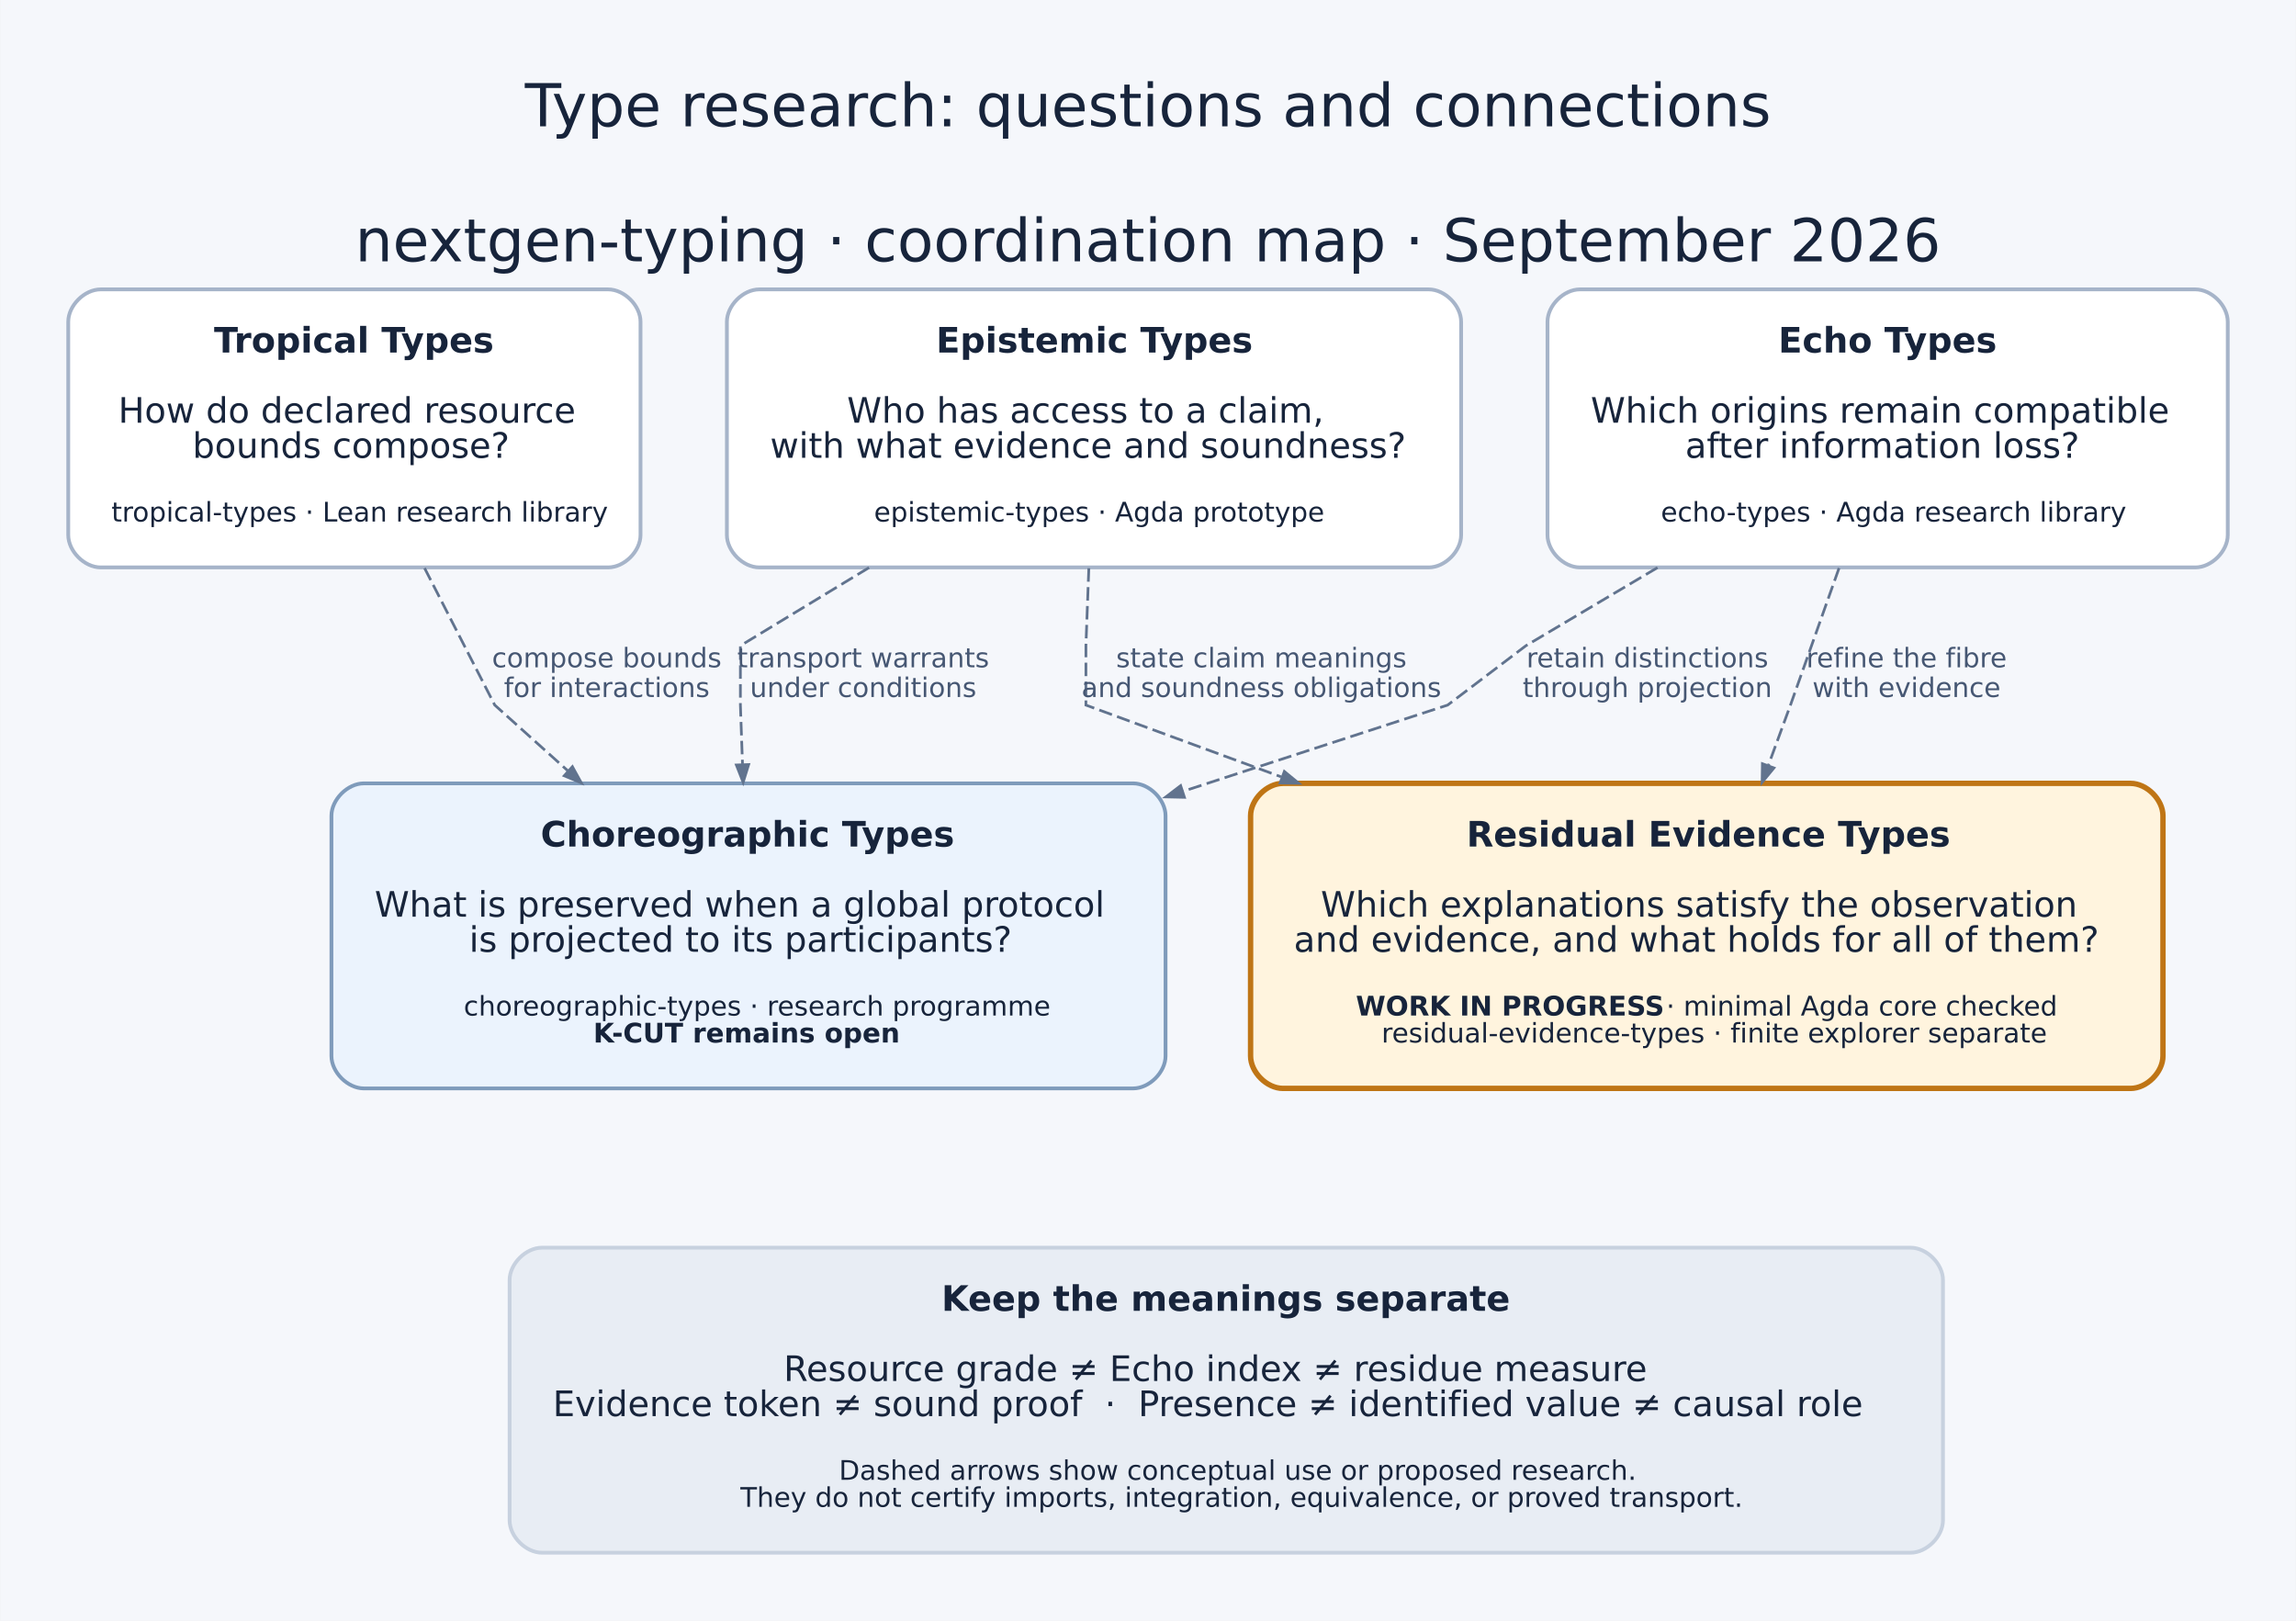
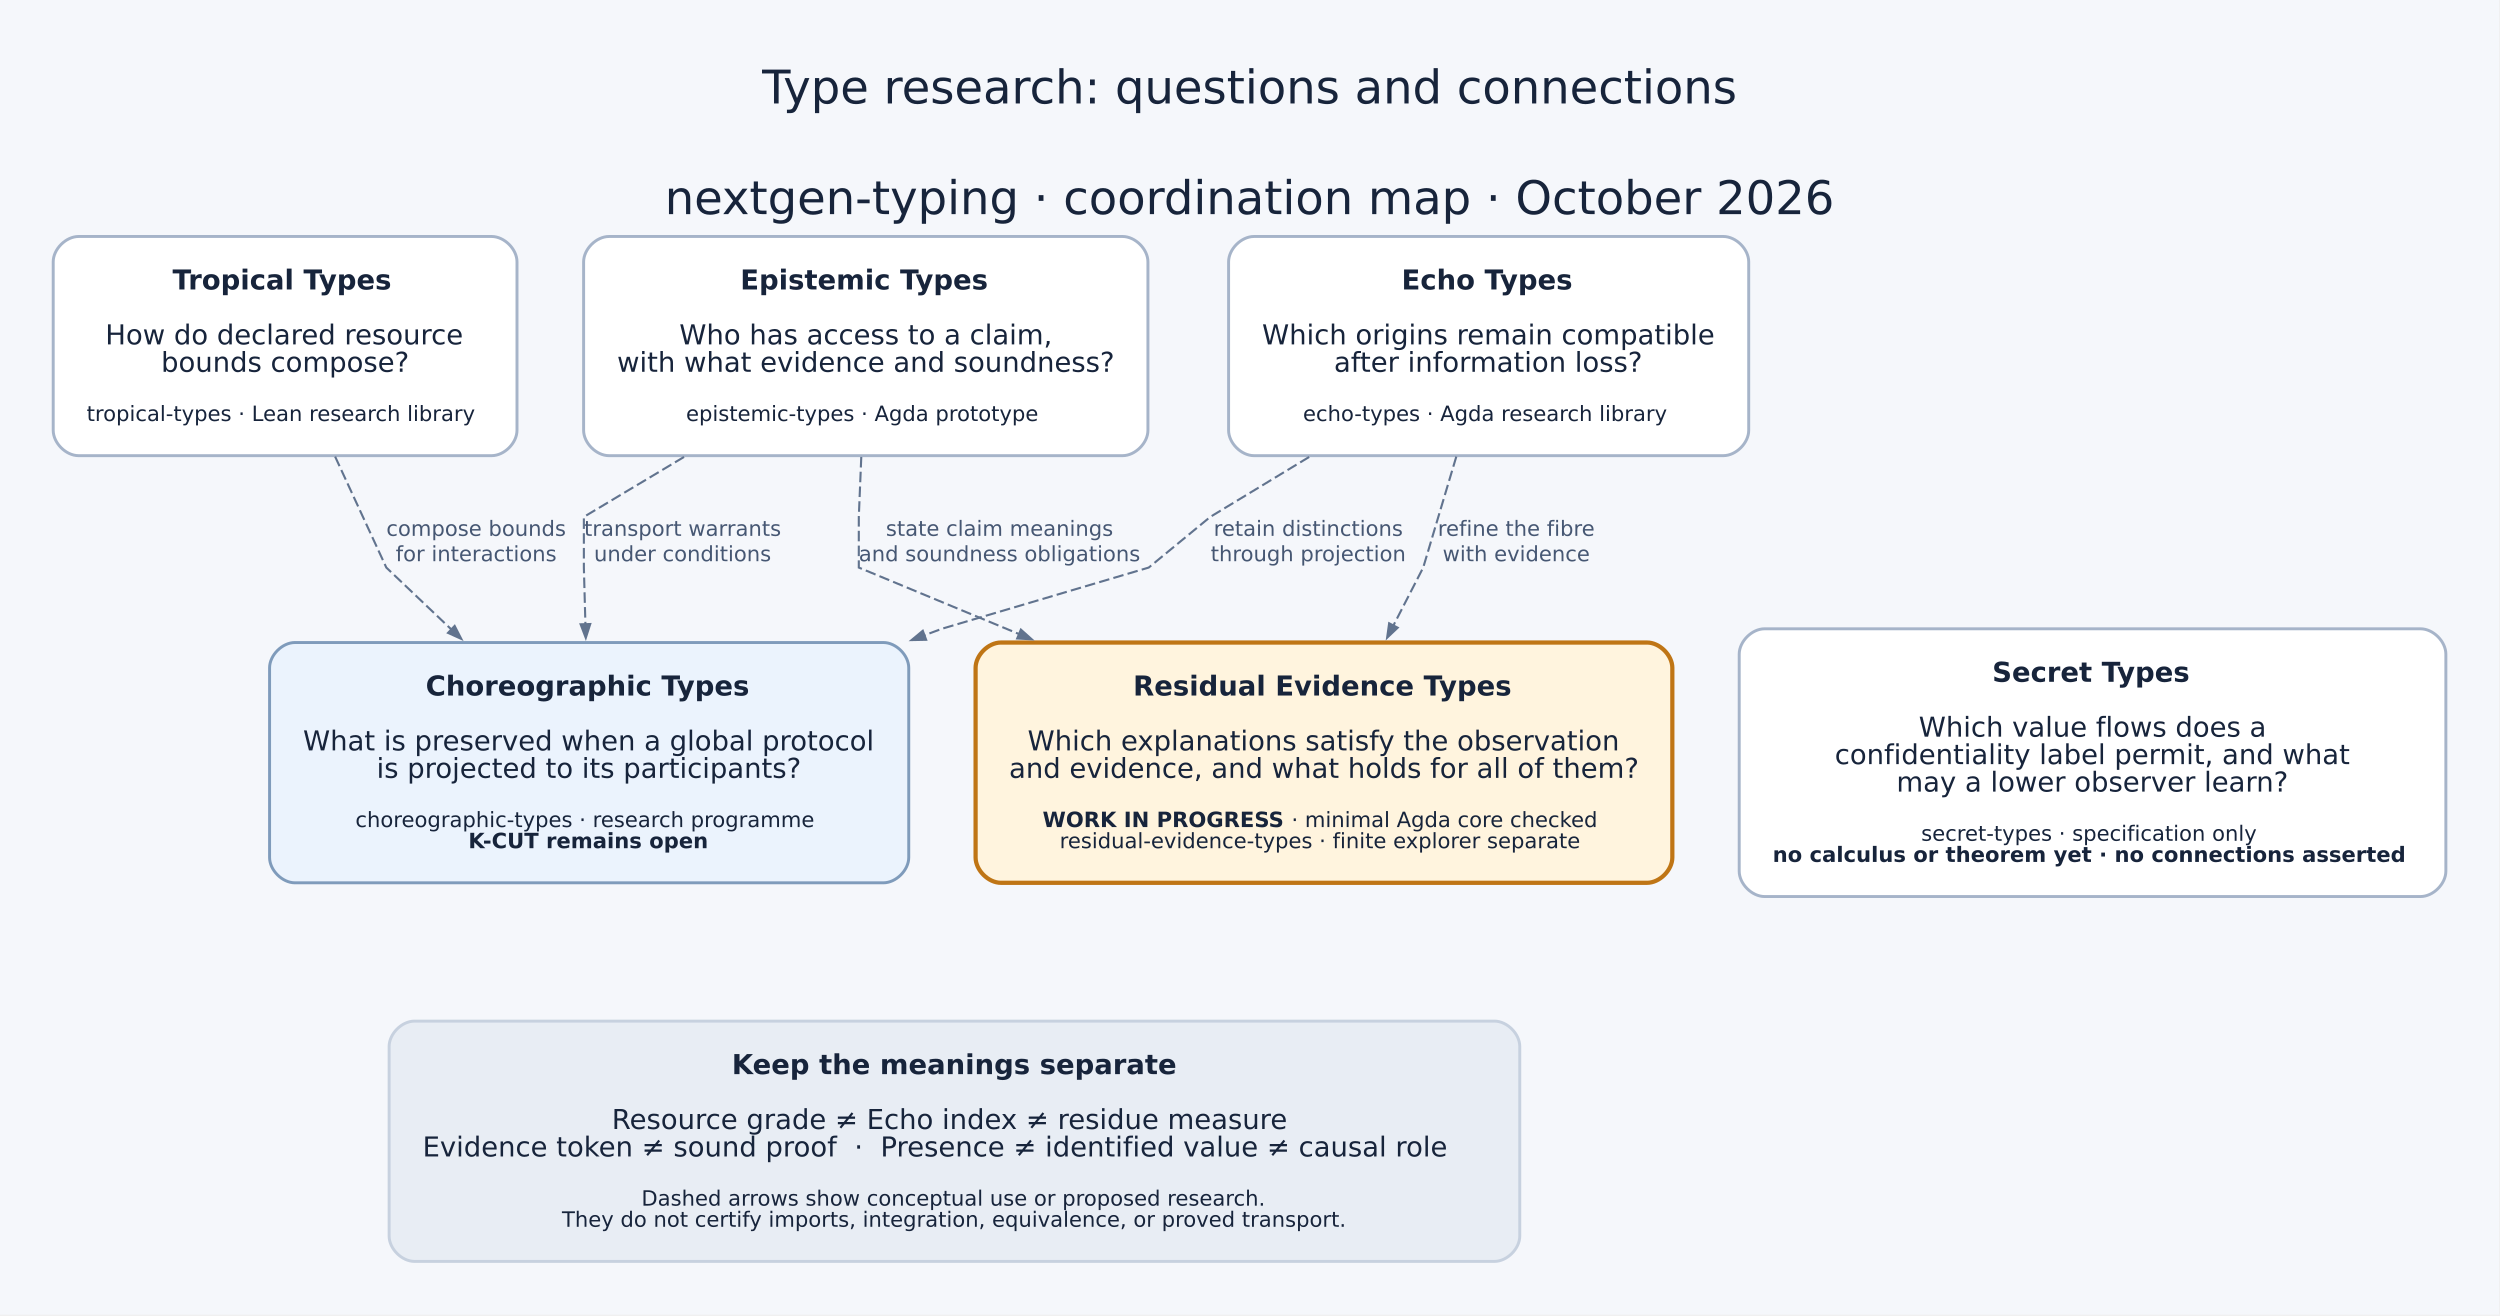
- <svg xmlns="http://www.w3.org/2000/svg" xmlns:xlink="http://www.w3.org/1999/xlink" width="850pt" height="600pt" viewBox="0.00 0.00 850.40 600.40">
-   <g id="graph0" class="graph" transform="scale(1 1) rotate(0) translate(25.2 575.2)">
-     <polygon fill="#f5f7fb" stroke="transparent" points="-25.2,25.2 -25.2,-575.2 825.2,-575.2 825.2,25.2 -25.2,25.2" />
-     <text text-anchor="middle" x="400" y="-528.4" font-family="DejaVu Sans" font-size="22.00" fill="#17243b">Type research: questions and connections</text>
-     <text text-anchor="middle" x="400" y="-478.4" font-family="DejaVu Sans" font-size="22.00" fill="#17243b">nextgen-typing · coordination map · September 2026</text>
+ <svg xmlns="http://www.w3.org/2000/svg" xmlns:xlink="http://www.w3.org/1999/xlink" width="1184pt" height="623pt" viewBox="0.00 0.00 1184.00 623.00">
+   <g id="graph0" class="graph" transform="scale(1 1) rotate(0) translate(25.2 597.4)">
+     <polygon fill="#f5f7fb" stroke="none" points="-25.2,25.2 -25.2,-597.4 1158.36,-597.4 1158.36,25.2 -25.2,25.2" />
+     <text xml:space="preserve" text-anchor="middle" x="566.58" y="-548.4" font-family="DejaVu Sans" font-size="22.00" fill="#17243b">Type research: questions and connections</text>
+     <text xml:space="preserve" text-anchor="middle" x="566.58" y="-496" font-family="DejaVu Sans" font-size="22.00" fill="#17243b">nextgen-typing · coordination map · October 2026</text>
    <g id="node1" class="node">
      <g id="a_node1">
        <a xlink:href="https://github.com/hyperpolymath/echo-types" xlink:title="&lt;B&gt;Echo Types&lt;/B&gt;&lt;BR/&gt;&lt;BR/&gt;Which origins remain compatible&lt;BR/&gt;after information loss?&lt;BR/&gt;&lt;BR/&gt;&lt;FONT POINT-SIZE=&quot;10&quot;&gt;echo-types · Agda research library&lt;/FONT&gt;">
-           <path fill="#ffffff" stroke="#a6b4c9" stroke-width="1.4" d="M788,-468C788,-468 560,-468 560,-468 554,-468 548,-462 548,-456 548,-456 548,-377 548,-377 548,-371 554,-365 560,-365 560,-365 788,-365 788,-365 794,-365 800,-371 800,-377 800,-377 800,-456 800,-456 800,-462 794,-468 788,-468" />
-           <text text-anchor="start" x="633.5" y="-444.6" font-family="DejaVu Sans" font-weight="bold" font-size="13.00" fill="#17243b">Echo Types</text>
-           <text text-anchor="start" x="564" y="-418.6" font-family="DejaVu Sans" font-size="13.00" fill="#17243b">Which origins remain compatible</text>
-           <text text-anchor="start" x="599" y="-405.6" font-family="DejaVu Sans" font-size="13.00" fill="#17243b">after information loss?</text>
-           <text text-anchor="start" x="590" y="-382" font-family="DejaVu Sans" font-size="10.00" fill="#17243b">echo-types · Agda research library</text>
+           <path fill="#ffffff" stroke="#a6b4c9" stroke-width="1.4" d="M790.99,-485.4C790.99,-485.4 568.66,-485.4 568.66,-485.4 562.66,-485.4 556.66,-479.4 556.66,-473.4 556.66,-473.4 556.66,-393.6 556.66,-393.6 556.66,-387.6 562.66,-381.6 568.66,-381.6 568.66,-381.6 790.99,-381.6 790.99,-381.6 796.99,-381.6 802.99,-387.6 802.99,-393.6 802.99,-393.6 802.99,-473.4 802.99,-473.4 802.99,-479.4 796.99,-485.4 790.99,-485.4" />
+           <text xml:space="preserve" text-anchor="start" x="638.58" y="-460.3" font-family="DejaVu Sans" font-weight="bold" font-size="13.00" fill="#17243b">Echo Types</text>
+           <text xml:space="preserve" text-anchor="start" x="572.5" y="-434.3" font-family="DejaVu Sans" font-size="13.00" fill="#17243b">Which origins remain compatible</text>
+           <text xml:space="preserve" text-anchor="start" x="606.57" y="-421.3" font-family="DejaVu Sans" font-size="13.00" fill="#17243b">after information loss?</text>
+           <text xml:space="preserve" text-anchor="start" x="591.89" y="-398" font-family="DejaVu Sans" font-size="10.00" fill="#17243b">echo-types · Agda research library</text>
        </a>
      </g>
    </g>
    <g id="node4" class="node">
      <g id="a_node4">
        <a xlink:href="https://github.com/hyperpolymath/residual-evidence-types" xlink:title="&lt;B&gt;Residual Evidence Types&lt;/B&gt;&lt;BR/&gt;&lt;BR/&gt;Which explanations satisfy the observation&lt;BR/&gt;and evidence, and what holds for all of them?&lt;BR/&gt;&lt;BR/&gt;&lt;FONT POINT-SIZE=&quot;10&quot;&gt;&lt;B&gt;WORK IN PROGRESS&lt;/B&gt; · minimal Agda core checked&lt;BR/&gt;residual-evidence-types · finite explorer separate&lt;/FONT&gt;">
-           <path fill="#fff4de" stroke="#bf7515" stroke-width="2" d="M764,-285C764,-285 450,-285 450,-285 444,-285 438,-279 438,-273 438,-273 438,-184 438,-184 438,-178 444,-172 450,-172 450,-172 764,-172 764,-172 770,-172 776,-178 776,-184 776,-184 776,-273 776,-273 776,-279 770,-285 764,-285" />
-           <text text-anchor="start" x="518" y="-261.6" font-family="DejaVu Sans" font-weight="bold" font-size="13.00" fill="#17243b">Residual Evidence Types</text>
-           <text text-anchor="start" x="464" y="-235.6" font-family="DejaVu Sans" font-size="13.00" fill="#17243b">Which explanations satisfy the observation</text>
-           <text text-anchor="start" x="454" y="-222.6" font-family="DejaVu Sans" font-size="13.00" fill="#17243b">and evidence, and what holds for all of them?</text>
-           <text text-anchor="start" x="477" y="-199" font-family="DejaVu Sans" font-weight="bold" font-size="10.00" fill="#17243b">WORK IN PROGRESS</text>
-           <text text-anchor="start" x="592" y="-199" font-family="DejaVu Sans" font-size="10.00" fill="#17243b"> · minimal Agda core checked</text>
-           <text text-anchor="start" x="486.5" y="-189" font-family="DejaVu Sans" font-size="10.00" fill="#17243b">residual-evidence-types · finite explorer separate</text>
+           <path fill="#fff4de" stroke="#bf7515" stroke-width="2" d="M754.82,-293.1C754.82,-293.1 448.84,-293.1 448.84,-293.1 442.84,-293.1 436.84,-287.1 436.84,-281.1 436.84,-281.1 436.84,-191.3 436.84,-191.3 436.84,-185.3 442.84,-179.3 448.84,-179.3 448.84,-179.3 754.82,-179.3 754.82,-179.3 760.82,-179.3 766.82,-185.3 766.82,-191.3 766.82,-191.3 766.82,-281.1 766.82,-281.1 766.82,-287.1 760.82,-293.1 754.82,-293.1" />
+           <text xml:space="preserve" text-anchor="start" x="511.44" y="-268" font-family="DejaVu Sans" font-weight="bold" font-size="13.00" fill="#17243b">Residual Evidence Types</text>
+           <text xml:space="preserve" text-anchor="start" x="461.46" y="-242" font-family="DejaVu Sans" font-size="13.00" fill="#17243b">Which explanations satisfy the observation</text>
+           <text xml:space="preserve" text-anchor="start" x="452.68" y="-229" font-family="DejaVu Sans" font-size="13.00" fill="#17243b">and evidence, and what holds for all of them?</text>
+           <text xml:space="preserve" text-anchor="start" x="468.55" y="-205.7" font-family="DejaVu Sans" font-weight="bold" font-size="10.00" fill="#17243b">WORK IN PROGRESS</text>
+           <text xml:space="preserve" text-anchor="start" x="583.25" y="-205.7" font-family="DejaVu Sans" font-size="10.00" fill="#17243b"> · minimal Agda core checked</text>
+           <text xml:space="preserve" text-anchor="start" x="476.65" y="-195.7" font-family="DejaVu Sans" font-size="10.00" fill="#17243b">residual-evidence-types · finite explorer separate</text>
        </a>
      </g>
    </g>
    <g id="edge1" class="edge">
-       <path fill="none" stroke="#61738e" stroke-dasharray="5,2" d="M656,-364.75C647,-339.38 638,-314 638,-314 638,-314 634.51,-304.48 629.87,-291.83" />
-       <polygon fill="#61738e" stroke="#61738e" points="631.88,-290.71 627.5,-285.39 627.61,-292.28 631.88,-290.71" />
-       <text text-anchor="middle" x="681" y="-328" font-family="DejaVu Sans" font-size="10.00" fill="#465773">refine the fibre</text>
-       <text text-anchor="middle" x="681" y="-317" font-family="DejaVu Sans" font-size="10.00" fill="#465773">with evidence</text>
+       <path fill="none" stroke="#61738e" stroke-dasharray="5,2" d="M664.51,-381.16C656.7,-354.98 648.83,-328.6 648.83,-328.6 648.83,-328.6 642.54,-316.37 634.57,-300.87" />
+       <polygon fill="#61738e" stroke="#61738e" points="636.75,-300.13 631.75,-295.39 632.7,-302.21 636.75,-300.13" />
+       <text xml:space="preserve" text-anchor="middle" x="692.89" y="-343.6" font-family="DejaVu Sans" font-size="10.00" fill="#465773">refine the fibre</text>
+       <text xml:space="preserve" text-anchor="middle" x="692.89" y="-331.6" font-family="DejaVu Sans" font-size="10.00" fill="#465773">with evidence</text>
    </g>
    <g id="node5" class="node">
      <g id="a_node5">
        <a xlink:href="https://github.com/hyperpolymath/choreographic-types" xlink:title="&lt;B&gt;Choreographic Types&lt;/B&gt;&lt;BR/&gt;&lt;BR/&gt;What is preserved when a global protocol&lt;BR/&gt;is projected to its participants?&lt;BR/&gt;&lt;BR/&gt;&lt;FONT POINT-SIZE=&quot;10&quot;&gt;choreographic-types · research programme&lt;BR/&gt;&lt;B&gt;K-CUT remains open&lt;/B&gt;&lt;/FONT&gt;">
-           <path fill="#ebf3fd" stroke="#7f9bbb" stroke-width="1.4" d="M394.5,-285C394.5,-285 109.5,-285 109.5,-285 103.5,-285 97.5,-279 97.5,-273 97.5,-273 97.5,-184 97.5,-184 97.5,-178 103.5,-172 109.5,-172 109.5,-172 394.5,-172 394.5,-172 400.5,-172 406.5,-178 406.5,-184 406.5,-184 406.5,-273 406.5,-273 406.5,-279 400.5,-285 394.5,-285" />
-           <text text-anchor="start" x="175" y="-261.6" font-family="DejaVu Sans" font-weight="bold" font-size="13.00" fill="#17243b">Choreographic Types</text>
-           <text text-anchor="start" x="113.5" y="-235.6" font-family="DejaVu Sans" font-size="13.00" fill="#17243b">What is preserved when a global protocol</text>
-           <text text-anchor="start" x="148.5" y="-222.6" font-family="DejaVu Sans" font-size="13.00" fill="#17243b">is projected to its participants?</text>
-           <text text-anchor="start" x="146.5" y="-199" font-family="DejaVu Sans" font-size="10.00" fill="#17243b">choreographic-types · research programme</text>
-           <text text-anchor="start" x="194.5" y="-189" font-family="DejaVu Sans" font-weight="bold" font-size="10.00" fill="#17243b">K-CUT remains open</text>
+           <path fill="#ebf3fd" stroke="#7f9bbb" stroke-width="1.4" d="M393.18,-293.1C393.18,-293.1 114.47,-293.1 114.47,-293.1 108.47,-293.1 102.47,-287.1 102.47,-281.1 102.47,-281.1 102.47,-191.3 102.47,-191.3 102.47,-185.3 108.47,-179.3 114.47,-179.3 114.47,-179.3 393.18,-179.3 393.18,-179.3 399.18,-179.3 405.18,-185.3 405.18,-191.3 405.18,-191.3 405.18,-281.1 405.18,-281.1 405.18,-287.1 399.18,-293.1 393.18,-293.1" />
+           <text xml:space="preserve" text-anchor="start" x="176.41" y="-268" font-family="DejaVu Sans" font-weight="bold" font-size="13.00" fill="#17243b">Choreographic Types</text>
+           <text xml:space="preserve" text-anchor="start" x="118.31" y="-242" font-family="DejaVu Sans" font-size="13.00" fill="#17243b">What is preserved when a global protocol</text>
+           <text xml:space="preserve" text-anchor="start" x="153.15" y="-229" font-family="DejaVu Sans" font-size="13.00" fill="#17243b">is projected to its participants?</text>
+           <text xml:space="preserve" text-anchor="start" x="143.11" y="-205.7" font-family="DejaVu Sans" font-size="10.00" fill="#17243b">choreographic-types · research programme</text>
+           <text xml:space="preserve" text-anchor="start" x="196.6" y="-195.7" font-family="DejaVu Sans" font-weight="bold" font-size="10.00" fill="#17243b">K-CUT remains open</text>
        </a>
      </g>
    </g>
    <g id="edge3" class="edge">
-       <path fill="none" stroke="#61738e" stroke-dasharray="5,2" d="M588.76,-364.93C562.33,-349.25 540,-336 540,-336 540,-336 511,-314 511,-314 511,-314 422,-285 422,-285 422,-285 418.71,-283.93 413.04,-282.07" />
-       <polygon fill="#61738e" stroke="#61738e" points="413.5,-279.83 406.61,-279.98 412.09,-284.16 413.5,-279.83" />
-       <text text-anchor="middle" x="585" y="-328" font-family="DejaVu Sans" font-size="10.00" fill="#465773">retain distinctions</text>
-       <text text-anchor="middle" x="585" y="-317" font-family="DejaVu Sans" font-size="10.00" fill="#465773">through projection</text>
+       <path fill="none" stroke="#61738e" stroke-dasharray="5,2" d="M594.83,-380.99C569.32,-365.53 547.98,-352.6 547.98,-352.6 547.98,-352.6 518.83,-328.6 518.83,-328.6 518.83,-328.6 420.83,-299.6 420.83,-299.6 420.83,-299.6 417.73,-298.44 412.38,-296.44" />
+       <polygon fill="#61738e" stroke="#61738e" points="413.42,-294.4 406.53,-294.26 411.83,-298.67 413.42,-294.4" />
+       <text xml:space="preserve" text-anchor="middle" x="594.4" y="-343.6" font-family="DejaVu Sans" font-size="10.00" fill="#465773">retain distinctions</text>
+       <text xml:space="preserve" text-anchor="middle" x="594.4" y="-331.6" font-family="DejaVu Sans" font-size="10.00" fill="#465773">through projection</text>
    </g>
    <g id="node2" class="node">
      <g id="a_node2">
        <a xlink:href="https://github.com/hyperpolymath/epistemic-types" xlink:title="&lt;B&gt;Epistemic Types&lt;/B&gt;&lt;BR/&gt;&lt;BR/&gt;Who has access to a claim,&lt;BR/&gt;with what evidence and soundness?&lt;BR/&gt;&lt;BR/&gt;&lt;FONT POINT-SIZE=&quot;10&quot;&gt;epistemic-types · Agda prototype&lt;/FONT&gt;">
-           <path fill="#ffffff" stroke="#a6b4c9" stroke-width="1.4" d="M504,-468C504,-468 256,-468 256,-468 250,-468 244,-462 244,-456 244,-456 244,-377 244,-377 244,-371 250,-365 256,-365 256,-365 504,-365 504,-365 510,-365 516,-371 516,-377 516,-377 516,-456 516,-456 516,-462 510,-468 504,-468" />
-           <text text-anchor="start" x="321.5" y="-444.6" font-family="DejaVu Sans" font-weight="bold" font-size="13.00" fill="#17243b">Epistemic Types</text>
-           <text text-anchor="start" x="288.5" y="-418.6" font-family="DejaVu Sans" font-size="13.00" fill="#17243b">Who has access to a claim,</text>
-           <text text-anchor="start" x="260" y="-405.6" font-family="DejaVu Sans" font-size="13.00" fill="#17243b">with what evidence and soundness?</text>
-           <text text-anchor="start" x="298.5" y="-382" font-family="DejaVu Sans" font-size="10.00" fill="#17243b">epistemic-types · Agda prototype</text>
+           <path fill="#ffffff" stroke="#a6b4c9" stroke-width="1.4" d="M506.46,-485.4C506.46,-485.4 263.2,-485.4 263.2,-485.4 257.2,-485.4 251.2,-479.4 251.2,-473.4 251.2,-473.4 251.2,-393.6 251.2,-393.6 251.2,-387.6 257.2,-381.6 263.2,-381.6 263.2,-381.6 506.46,-381.6 506.46,-381.6 512.46,-381.6 518.46,-387.6 518.46,-393.6 518.46,-393.6 518.46,-473.4 518.46,-473.4 518.46,-479.4 512.46,-485.4 506.46,-485.4" />
+           <text xml:space="preserve" text-anchor="start" x="325.4" y="-460.3" font-family="DejaVu Sans" font-weight="bold" font-size="13.00" fill="#17243b">Epistemic Types</text>
+           <text xml:space="preserve" text-anchor="start" x="296.51" y="-434.3" font-family="DejaVu Sans" font-size="13.00" fill="#17243b">Who has access to a claim,</text>
+           <text xml:space="preserve" text-anchor="start" x="267.04" y="-421.3" font-family="DejaVu Sans" font-size="13.00" fill="#17243b">with what evidence and soundness?</text>
+           <text xml:space="preserve" text-anchor="start" x="299.7" y="-398" font-family="DejaVu Sans" font-size="10.00" fill="#17243b">epistemic-types · Agda prototype</text>
        </a>
      </g>
    </g>
    <g id="edge2" class="edge">
-       <path fill="none" stroke="#61738e" stroke-dasharray="5,2" d="M378.08,-364.7C377.5,-349.12 377,-336 377,-336 377,-336 377,-314 377,-314 377,-314 409.1,-302.21 449.31,-287.43" />
-       <polygon fill="#61738e" stroke="#61738e" points="450.51,-289.42 455.83,-285.04 448.95,-285.14 450.51,-289.42" />
-       <text text-anchor="middle" x="442" y="-328" font-family="DejaVu Sans" font-size="10.00" fill="#465773">state claim meanings</text>
-       <text text-anchor="middle" x="442" y="-317" font-family="DejaVu Sans" font-size="10.00" fill="#465773">and soundness obligations</text>
+       <path fill="none" stroke="#61738e" stroke-dasharray="5,2" d="M382.7,-380.99C382.06,-365.53 381.53,-352.6 381.53,-352.6 381.53,-352.6 381.53,-328.6 381.53,-328.6 381.53,-328.6 415.92,-314.33 457.53,-297.07" />
+       <polygon fill="#61738e" stroke="#61738e" points="458.29,-299.22 463.42,-294.63 456.54,-295.02 458.29,-299.22" />
+       <text xml:space="preserve" text-anchor="middle" x="448.18" y="-343.6" font-family="DejaVu Sans" font-size="10.00" fill="#465773">state claim meanings</text>
+       <text xml:space="preserve" text-anchor="middle" x="448.18" y="-331.6" font-family="DejaVu Sans" font-size="10.00" fill="#465773">and soundness obligations</text>
    </g>
    <g id="edge4" class="edge">
-       <path fill="none" stroke="#61738e" stroke-dasharray="5,2" d="M296.66,-364.93C270.83,-349.25 249,-336 249,-336 249,-336 249,-314 249,-314 249,-314 249.33,-304.65 249.78,-292.17" />
-       <polygon fill="#61738e" stroke="#61738e" points="252.06,-291.97 250.02,-285.39 247.51,-291.81 252.06,-291.97" />
-       <text text-anchor="middle" x="294.5" y="-328" font-family="DejaVu Sans" font-size="10.00" fill="#465773">transport warrants</text>
-       <text text-anchor="middle" x="294.5" y="-317" font-family="DejaVu Sans" font-size="10.00" fill="#465773">under conditions</text>
+       <path fill="none" stroke="#61738e" stroke-dasharray="5,2" d="M298.76,-380.99C272.93,-365.53 251.32,-352.6 251.32,-352.6 251.32,-352.6 251.32,-328.6 251.32,-328.6 251.32,-328.6 251.64,-316.7 252.06,-301.48" />
+       <polygon fill="#61738e" stroke="#61738e" points="254.33,-301.86 252.23,-295.3 249.78,-301.73 254.33,-301.86" />
+       <text xml:space="preserve" text-anchor="middle" x="298.07" y="-343.6" font-family="DejaVu Sans" font-size="10.00" fill="#465773">transport warrants</text>
+       <text xml:space="preserve" text-anchor="middle" x="298.07" y="-331.6" font-family="DejaVu Sans" font-size="10.00" fill="#465773">under conditions</text>
    </g>
    <g id="node3" class="node">
      <g id="a_node3">
        <a xlink:href="https://github.com/hyperpolymath/tropical-types" xlink:title="&lt;B&gt;Tropical Types&lt;/B&gt;&lt;BR/&gt;&lt;BR/&gt;How do declared resource&lt;BR/&gt;bounds compose?&lt;BR/&gt;&lt;BR/&gt;&lt;FONT POINT-SIZE=&quot;10&quot;&gt;tropical-types · Lean research library&lt;/FONT&gt;">
-           <path fill="#ffffff" stroke="#a6b4c9" stroke-width="1.4" d="M200,-468C200,-468 12,-468 12,-468 6,-468 0,-462 0,-456 0,-456 0,-377 0,-377 0,-371 6,-365 12,-365 12,-365 200,-365 200,-365 206,-365 212,-371 212,-377 212,-377 212,-456 212,-456 212,-462 206,-468 200,-468" />
-           <text text-anchor="start" x="54" y="-444.6" font-family="DejaVu Sans" font-weight="bold" font-size="13.00" fill="#17243b">Tropical Types</text>
-           <text text-anchor="start" x="18.5" y="-418.6" font-family="DejaVu Sans" font-size="13.00" fill="#17243b">How do declared resource</text>
-           <text text-anchor="start" x="46" y="-405.6" font-family="DejaVu Sans" font-size="13.00" fill="#17243b">bounds compose?</text>
-           <text text-anchor="start" x="16" y="-382" font-family="DejaVu Sans" font-size="10.00" fill="#17243b">tropical-types · Lean research library</text>
+           <path fill="#ffffff" stroke="#a6b4c9" stroke-width="1.4" d="M207.65,-485.4C207.65,-485.4 12,-485.4 12,-485.4 6,-485.4 0,-479.4 0,-473.4 0,-473.4 0,-393.6 0,-393.6 0,-387.6 6,-381.6 12,-381.6 12,-381.6 207.65,-381.6 207.65,-381.6 213.65,-381.6 219.65,-387.6 219.65,-393.6 219.65,-393.6 219.65,-473.4 219.65,-473.4 219.65,-479.4 213.65,-485.4 207.65,-485.4" />
+           <text xml:space="preserve" text-anchor="start" x="56.51" y="-460.3" font-family="DejaVu Sans" font-weight="bold" font-size="13.00" fill="#17243b">Tropical Types</text>
+           <text xml:space="preserve" text-anchor="start" x="24.66" y="-434.3" font-family="DejaVu Sans" font-size="13.00" fill="#17243b">How do declared resource</text>
+           <text xml:space="preserve" text-anchor="start" x="51.09" y="-421.3" font-family="DejaVu Sans" font-size="13.00" fill="#17243b">bounds compose?</text>
+           <text xml:space="preserve" text-anchor="start" x="15.84" y="-398" font-family="DejaVu Sans" font-size="10.00" fill="#17243b">tropical-types · Lean research library</text>
        </a>
      </g>
    </g>
    <g id="edge5" class="edge">
-       <path fill="none" stroke="#61738e" stroke-dasharray="5,2" d="M132,-364.75C145,-339.38 158,-314 158,-314 158,-314 169.9,-303.3 185.23,-289.52" />
-       <polygon fill="#61738e" stroke="#61738e" points="186.77,-291.19 190.09,-285.16 183.73,-287.81 186.77,-291.19" />
-       <text text-anchor="middle" x="199.5" y="-328" font-family="DejaVu Sans" font-size="10.00" fill="#465773">compose bounds</text>
-       <text text-anchor="middle" x="199.5" y="-317" font-family="DejaVu Sans" font-size="10.00" fill="#465773">for interactions</text>
+       <path fill="none" stroke="#61738e" stroke-dasharray="5,2" d="M133.51,-381.16C145.59,-354.98 157.76,-328.6 157.76,-328.6 157.76,-328.6 171.68,-315.36 188.91,-298.96" />
+       <polygon fill="#61738e" stroke="#61738e" points="190.12,-300.96 193.26,-294.83 186.98,-297.66 190.12,-300.96" />
+       <text xml:space="preserve" text-anchor="middle" x="200.3" y="-343.6" font-family="DejaVu Sans" font-size="10.00" fill="#465773">compose bounds</text>
+       <text xml:space="preserve" text-anchor="middle" x="200.3" y="-331.6" font-family="DejaVu Sans" font-size="10.00" fill="#465773">for interactions</text>
+     </g>
+     <g id="node7" class="node">
+       <path fill="#e8edf4" stroke="#c7d1df" stroke-width="1.4" d="M682.56,-113.8C682.56,-113.8 171.09,-113.8 171.09,-113.8 165.09,-113.8 159.09,-107.8 159.09,-101.8 159.09,-101.8 159.09,-12 159.09,-12 159.09,-6 165.09,0 171.09,0 171.09,0 682.56,0 682.56,0 688.56,0 694.56,-6 694.56,-12 694.56,-12 694.56,-101.8 694.56,-101.8 694.56,-107.8 688.56,-113.8 682.56,-113.8" />
+       <text xml:space="preserve" text-anchor="start" x="321.39" y="-88.7" font-family="DejaVu Sans" font-weight="bold" font-size="13.00" fill="#17243b">Keep the meanings separate</text>
+       <text xml:space="preserve" text-anchor="start" x="264.54" y="-62.7" font-family="DejaVu Sans" font-size="13.00" fill="#17243b">Resource grade ≠ Echo index ≠ residue measure</text>
+       <text xml:space="preserve" text-anchor="start" x="174.93" y="-49.7" font-family="DejaVu Sans" font-size="13.00" fill="#17243b">Evidence token ≠ sound proof  ·  Presence ≠ identified value ≠ causal role</text>
+       <text xml:space="preserve" text-anchor="start" x="278.57" y="-26.4" font-family="DejaVu Sans" font-size="10.00" fill="#17243b">Dashed arrows show conceptual use or proposed research.</text>
+       <text xml:space="preserve" text-anchor="start" x="240.95" y="-16.4" font-family="DejaVu Sans" font-size="10.00" fill="#17243b">They do not certify imports, integration, equivalence, or proved transport.</text>
    </g>
    <g id="node6" class="node">
-       <path fill="#e8edf4" stroke="#c7d1df" stroke-width="1.4" d="M682.5,-113C682.5,-113 175.5,-113 175.5,-113 169.5,-113 163.5,-107 163.5,-101 163.5,-101 163.5,-12 163.5,-12 163.5,-6 169.5,0 175.5,0 175.5,0 682.5,0 682.5,0 688.5,0 694.5,-6 694.5,-12 694.5,-12 694.5,-101 694.5,-101 694.5,-107 688.5,-113 682.5,-113" />
-       <text text-anchor="start" x="323.5" y="-89.6" font-family="DejaVu Sans" font-weight="bold" font-size="13.00" fill="#17243b">Keep the meanings separate</text>
-       <text text-anchor="start" x="265" y="-63.6" font-family="DejaVu Sans" font-size="13.00" fill="#17243b">Resource grade ≠ Echo index ≠ residue measure</text>
-       <text text-anchor="start" x="179.5" y="-50.6" font-family="DejaVu Sans" font-size="13.00" fill="#17243b">Evidence token ≠ sound proof  ·  Presence ≠ identified value ≠ causal role</text>
-       <text text-anchor="start" x="285.5" y="-27" font-family="DejaVu Sans" font-size="10.00" fill="#17243b">Dashed arrows show conceptual use or proposed research.</text>
-       <text text-anchor="start" x="249" y="-17" font-family="DejaVu Sans" font-size="10.00" fill="#17243b">They do not certify imports, integration, equivalence, or proved transport.</text>
+       <g id="a_node6">
+         <a xlink:href="https://github.com/hyperpolymath/secret-types" xlink:title="&lt;B&gt;Secret Types&lt;/B&gt;&lt;BR/&gt;&lt;BR/&gt;Which value flows does a&lt;BR/&gt;confidentiality label permit, and what&lt;BR/&gt;may a lower observer learn?&lt;BR/&gt;&lt;BR/&gt;&lt;FONT POINT-SIZE=&quot;10&quot;&gt;secret-types · specification only&lt;BR/&gt;&lt;B&gt;no calculus or theorem yet · no connections asserted&lt;/B&gt;&lt;/FONT&gt;">
+           <path fill="#ffffff" stroke="#a6b4c9" stroke-width="1.4" d="M1121.16,-299.6C1121.16,-299.6 810.49,-299.6 810.49,-299.6 804.49,-299.6 798.49,-293.6 798.49,-287.6 798.49,-287.6 798.49,-184.8 798.49,-184.8 798.49,-178.8 804.49,-172.8 810.49,-172.8 810.49,-172.8 1121.16,-172.8 1121.16,-172.8 1127.16,-172.8 1133.16,-178.8 1133.16,-184.8 1133.16,-184.8 1133.16,-287.6 1133.16,-287.6 1133.16,-293.6 1127.16,-299.6 1121.16,-299.6" />
+           <text xml:space="preserve" text-anchor="start" x="918.3" y="-274.5" font-family="DejaVu Sans" font-weight="bold" font-size="13.00" fill="#17243b">Secret Types</text>
+           <text xml:space="preserve" text-anchor="start" x="883.52" y="-248.5" font-family="DejaVu Sans" font-size="13.00" fill="#17243b">Which value flows does a</text>
+           <text xml:space="preserve" text-anchor="start" x="843.74" y="-235.5" font-family="DejaVu Sans" font-size="13.00" fill="#17243b">confidentiality label permit, and what</text>
+           <text xml:space="preserve" text-anchor="start" x="872.94" y="-222.5" font-family="DejaVu Sans" font-size="13.00" fill="#17243b">may a lower observer learn?</text>
+           <text xml:space="preserve" text-anchor="start" x="884.67" y="-199.2" font-family="DejaVu Sans" font-size="10.00" fill="#17243b">secret-types · specification only</text>
+           <text xml:space="preserve" text-anchor="start" x="814.33" y="-189.2" font-family="DejaVu Sans" font-weight="bold" font-size="10.00" fill="#17243b">no calculus or theorem yet · no connections asserted</text>
+         </a>
+       </g>
    </g>
  </g>
</svg>
